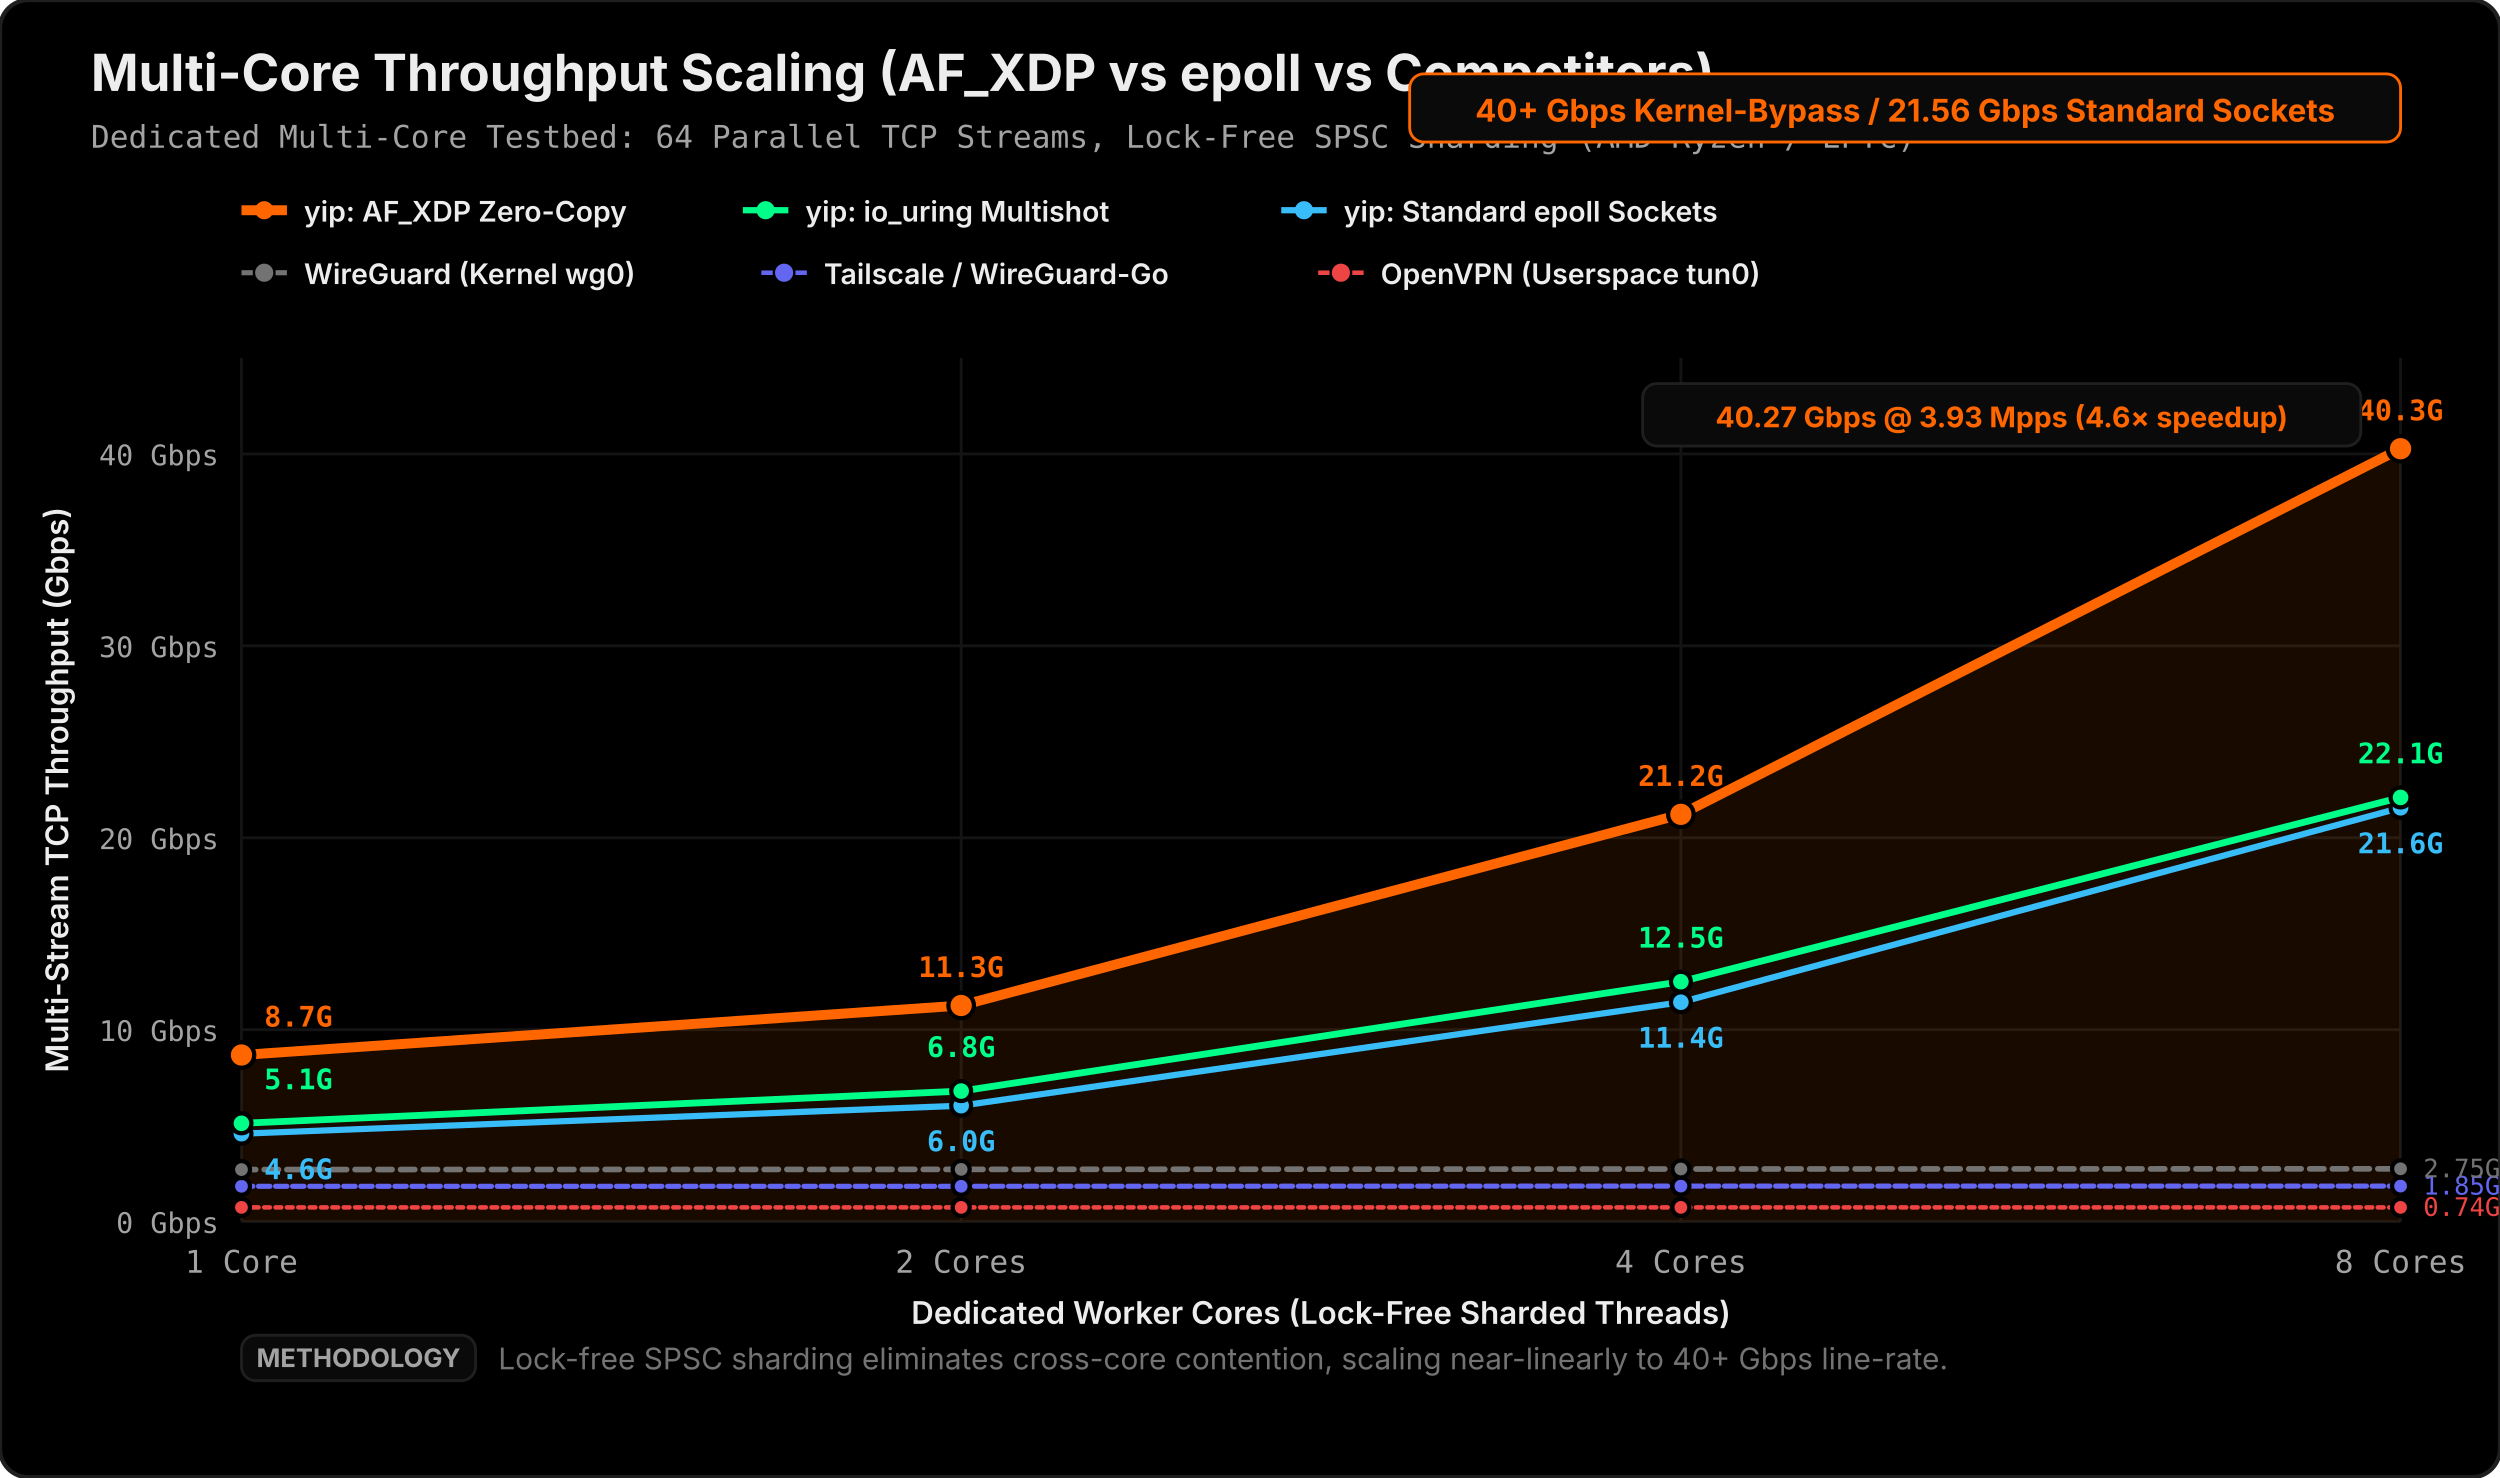
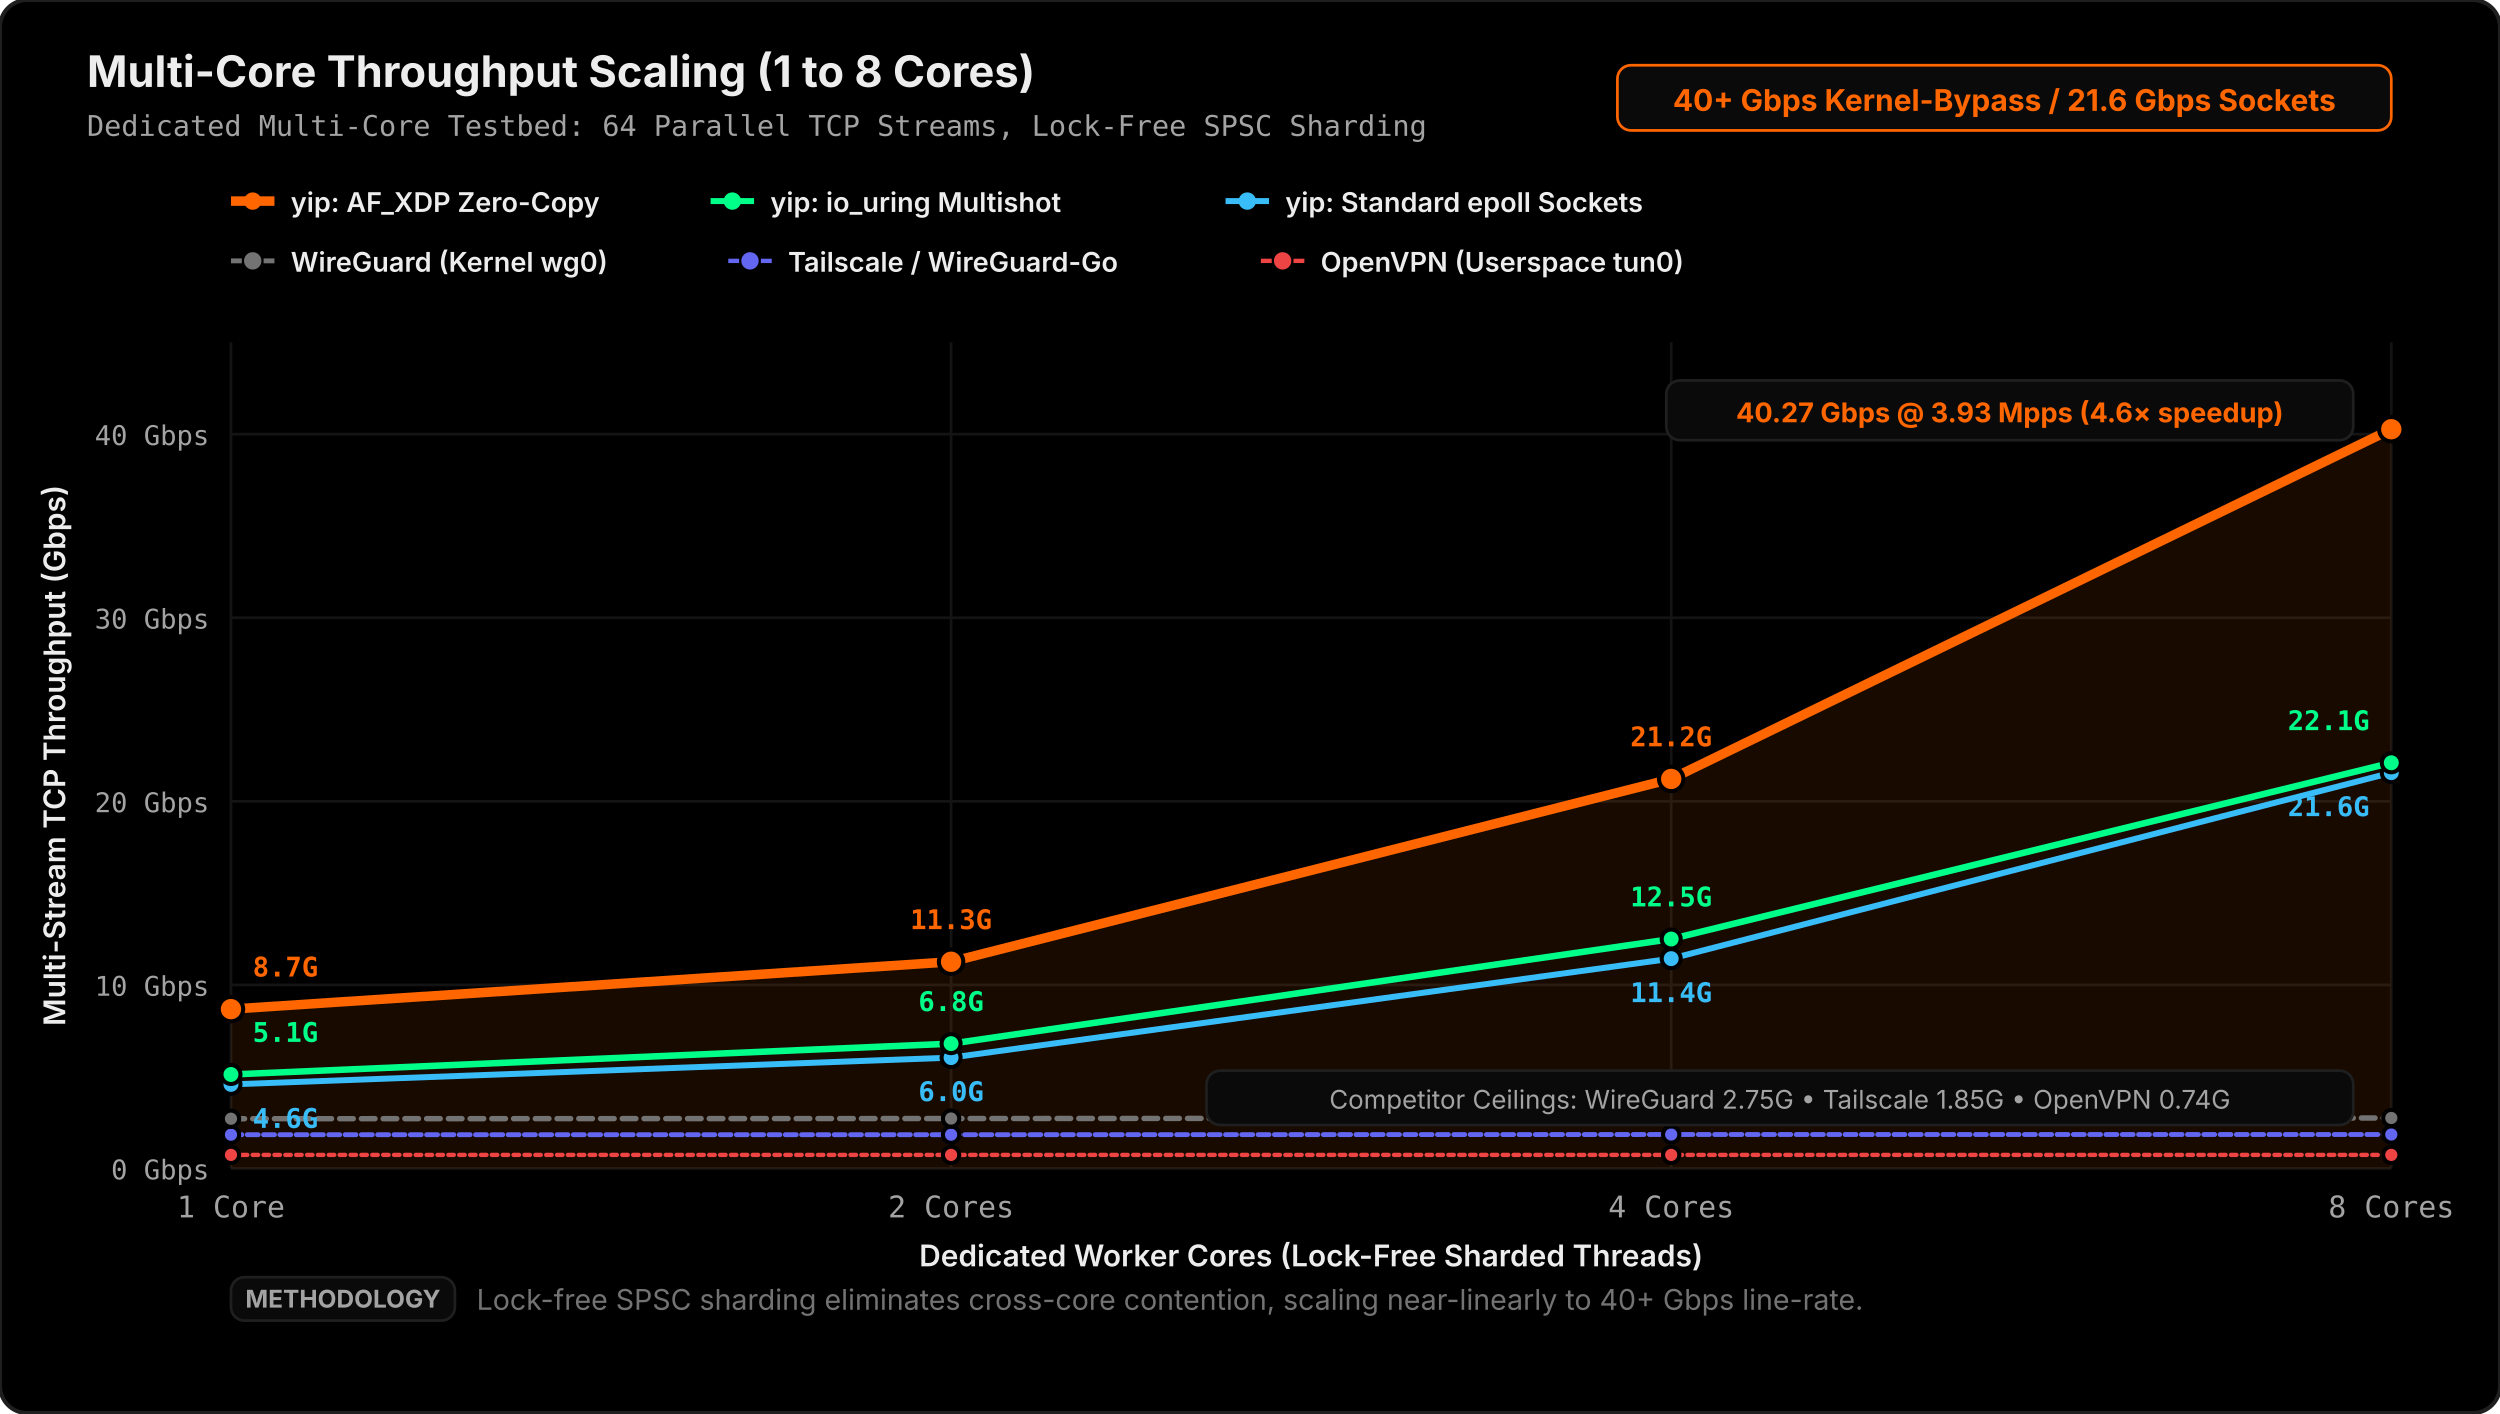
- <svg xmlns="http://www.w3.org/2000/svg" viewBox="0 0 880 520" width="100%" height="100%">
+ <svg xmlns="http://www.w3.org/2000/svg" viewBox="0 0 920 520" width="100%" height="100%">
  <defs>
    <style>
      text { text-rendering: geometricPrecision; }
    </style>
  </defs>
  <rect width="100%" height="100%" rx="10" fill="#000000" stroke="#1f1f1f" stroke-width="1.5" />
-   <text x="32.00" y="32.00" fill="#ededed" font-size="18" font-family="'Inter', -apple-system, BlinkMacSystemFont, 'Segoe UI', Roboto, sans-serif" font-weight="bold" text-anchor="start">Multi-Core Throughput Scaling (AF_XDP vs epoll vs Competitors)</text>
-   <text x="32.00" y="52.00" fill="#a3a3a3" font-size="11" font-family="'JetBrains Mono', ui-monospace, SFMono-Regular, Menlo, Monaco, Consolas, monospace" font-weight="normal" text-anchor="start">Dedicated Multi-Core Testbed: 64 Parallel TCP Streams, Lock-Free SPSC Sharding (AMD Ryzen / EPYC)</text>
+   <text x="32.00" y="32.00" fill="#ededed" font-size="16" font-family="'Inter', -apple-system, BlinkMacSystemFont, 'Segoe UI', Roboto, sans-serif" font-weight="bold" text-anchor="start">Multi-Core Throughput Scaling (1 to 8 Cores)</text>
+   <text x="32.00" y="50.00" fill="#a3a3a3" font-size="10.5" font-family="'JetBrains Mono', ui-monospace, SFMono-Regular, Menlo, Monaco, Consolas, monospace" font-weight="normal" text-anchor="start">Dedicated Multi-Core Testbed: 64 Parallel TCP Streams, Lock-Free SPSC Sharding</text>
+   <rect x="595.20" y="24.00" width="284.80" height="24.00" fill="#0a0a0a" rx="5.00" stroke="#ff6600" stroke-width="1.00" />
+   <text x="737.60" y="40.80" fill="#ff6600" font-size="11" font-family="'Inter', -apple-system, BlinkMacSystemFont, 'Segoe UI', Roboto, sans-serif" font-weight="bold" text-anchor="middle">40+ Gbps Kernel-Bypass / 21.6 Gbps Sockets</text>
  <line x1="85.00" y1="74.00" x2="101.00" y2="74.00" stroke="#ff6600" stroke-width="3.50" />
  <circle cx="93.00" cy="74.00" r="3.20" fill="#ff6600" />
  <text x="107.00" y="78.00" fill="#ededed" font-size="10" font-family="'Inter', -apple-system, BlinkMacSystemFont, 'Segoe UI', Roboto, sans-serif" font-weight="600" text-anchor="start">yip: AF_XDP Zero-Copy</text>
  <line x1="261.50" y1="74.00" x2="277.50" y2="74.00" stroke="#00ff88" stroke-width="2.20" />
  <circle cx="269.50" cy="74.00" r="3.20" fill="#00ff88" />
  <text x="283.50" y="78.00" fill="#ededed" font-size="10" font-family="'Inter', -apple-system, BlinkMacSystemFont, 'Segoe UI', Roboto, sans-serif" font-weight="600" text-anchor="start">yip: io_uring Multishot</text>
  <line x1="451.00" y1="74.00" x2="467.00" y2="74.00" stroke="#38bdf8" stroke-width="2.20" />
  <circle cx="459.00" cy="74.00" r="3.20" fill="#38bdf8" />
  <text x="473.00" y="78.00" fill="#ededed" font-size="10" font-family="'Inter', -apple-system, BlinkMacSystemFont, 'Segoe UI', Roboto, sans-serif" font-weight="600" text-anchor="start">yip: Standard epoll Sockets</text>
  <line x1="85.00" y1="96.00" x2="101.00" y2="96.00" stroke="#737373" stroke-width="1.80" stroke-dasharray="4,2" />
  <circle cx="93.00" cy="96.00" r="3.20" fill="#737373" />
  <text x="107.00" y="100.00" fill="#ededed" font-size="10" font-family="'Inter', -apple-system, BlinkMacSystemFont, 'Segoe UI', Roboto, sans-serif" font-weight="600" text-anchor="start">WireGuard (Kernel wg0)</text>
  <line x1="268.00" y1="96.00" x2="284.00" y2="96.00" stroke="#6366f1" stroke-width="1.60" stroke-dasharray="4,2" />
  <circle cx="276.00" cy="96.00" r="3.20" fill="#6366f1" />
  <text x="290.00" y="100.00" fill="#ededed" font-size="10" font-family="'Inter', -apple-system, BlinkMacSystemFont, 'Segoe UI', Roboto, sans-serif" font-weight="600" text-anchor="start">Tailscale / WireGuard-Go</text>
  <line x1="464.00" y1="96.00" x2="480.00" y2="96.00" stroke="#ef4444" stroke-width="1.60" stroke-dasharray="4,2" />
  <circle cx="472.00" cy="96.00" r="3.20" fill="#ef4444" />
  <text x="486.00" y="100.00" fill="#ededed" font-size="10" font-family="'Inter', -apple-system, BlinkMacSystemFont, 'Segoe UI', Roboto, sans-serif" font-weight="600" text-anchor="start">OpenVPN (Userspace tun0)</text>
-   <rect x="496.20" y="26.00" width="348.80" height="24.00" fill="#0a0a0a" rx="5.00" stroke="#ff6600" stroke-width="1.00" />
-   <text x="670.60" y="42.80" fill="#ff6600" font-size="11" font-family="'Inter', -apple-system, BlinkMacSystemFont, 'Segoe UI', Roboto, sans-serif" font-weight="bold" text-anchor="middle">40+ Gbps Kernel-Bypass / 21.56 Gbps Standard Sockets</text>
-   <line x1="85.00" y1="430.00" x2="845.00" y2="430.00" stroke="#141414" stroke-width="1.00" />
+   <line x1="85.00" y1="430.00" x2="880.00" y2="430.00" stroke="#141414" stroke-width="1.00" />
  <text x="77.00" y="434.00" fill="#a3a3a3" font-size="10" font-family="'JetBrains Mono', ui-monospace, SFMono-Regular, Menlo, Monaco, Consolas, monospace" font-weight="normal" text-anchor="end">0 Gbps</text>
-   <line x1="85.00" y1="362.44" x2="845.00" y2="362.44" stroke="#141414" stroke-width="1.00" />
+   <line x1="85.00" y1="362.44" x2="880.00" y2="362.44" stroke="#141414" stroke-width="1.00" />
  <text x="77.00" y="366.44" fill="#a3a3a3" font-size="10" font-family="'JetBrains Mono', ui-monospace, SFMono-Regular, Menlo, Monaco, Consolas, monospace" font-weight="normal" text-anchor="end">10 Gbps</text>
-   <line x1="85.00" y1="294.89" x2="845.00" y2="294.89" stroke="#141414" stroke-width="1.00" />
+   <line x1="85.00" y1="294.89" x2="880.00" y2="294.89" stroke="#141414" stroke-width="1.00" />
  <text x="77.00" y="298.89" fill="#a3a3a3" font-size="10" font-family="'JetBrains Mono', ui-monospace, SFMono-Regular, Menlo, Monaco, Consolas, monospace" font-weight="normal" text-anchor="end">20 Gbps</text>
-   <line x1="85.00" y1="227.33" x2="845.00" y2="227.33" stroke="#141414" stroke-width="1.00" />
+   <line x1="85.00" y1="227.33" x2="880.00" y2="227.33" stroke="#141414" stroke-width="1.00" />
  <text x="77.00" y="231.33" fill="#a3a3a3" font-size="10" font-family="'JetBrains Mono', ui-monospace, SFMono-Regular, Menlo, Monaco, Consolas, monospace" font-weight="normal" text-anchor="end">30 Gbps</text>
-   <line x1="85.00" y1="159.78" x2="845.00" y2="159.78" stroke="#141414" stroke-width="1.00" />
+   <line x1="85.00" y1="159.78" x2="880.00" y2="159.78" stroke="#141414" stroke-width="1.00" />
  <text x="77.00" y="163.78" fill="#a3a3a3" font-size="10" font-family="'JetBrains Mono', ui-monospace, SFMono-Regular, Menlo, Monaco, Consolas, monospace" font-weight="normal" text-anchor="end">40 Gbps</text>
  <line x1="85.00" y1="126.00" x2="85.00" y2="430.00" stroke="#141414" stroke-width="1.00" />
  <text x="85.00" y="448.00" fill="#a3a3a3" font-size="11" font-family="'JetBrains Mono', ui-monospace, SFMono-Regular, Menlo, Monaco, Consolas, monospace" font-weight="normal" text-anchor="middle">1 Core</text>
-   <line x1="338.33" y1="126.00" x2="338.33" y2="430.00" stroke="#141414" stroke-width="1.00" />
-   <text x="338.33" y="448.00" fill="#a3a3a3" font-size="11" font-family="'JetBrains Mono', ui-monospace, SFMono-Regular, Menlo, Monaco, Consolas, monospace" font-weight="normal" text-anchor="middle">2 Cores</text>
-   <line x1="591.67" y1="126.00" x2="591.67" y2="430.00" stroke="#141414" stroke-width="1.00" />
-   <text x="591.67" y="448.00" fill="#a3a3a3" font-size="11" font-family="'JetBrains Mono', ui-monospace, SFMono-Regular, Menlo, Monaco, Consolas, monospace" font-weight="normal" text-anchor="middle">4 Cores</text>
-   <line x1="845.00" y1="126.00" x2="845.00" y2="430.00" stroke="#141414" stroke-width="1.00" />
-   <text x="845.00" y="448.00" fill="#a3a3a3" font-size="11" font-family="'JetBrains Mono', ui-monospace, SFMono-Regular, Menlo, Monaco, Consolas, monospace" font-weight="normal" text-anchor="middle">8 Cores</text>
-   <text x="465.00" y="466.00" fill="#ededed" font-size="11" font-family="'Inter', -apple-system, BlinkMacSystemFont, 'Segoe UI', Roboto, sans-serif" font-weight="600" text-anchor="middle">Dedicated Worker Cores (Lock-Free Sharded Threads)</text>
+   <line x1="350.00" y1="126.00" x2="350.00" y2="430.00" stroke="#141414" stroke-width="1.00" />
+   <text x="350.00" y="448.00" fill="#a3a3a3" font-size="11" font-family="'JetBrains Mono', ui-monospace, SFMono-Regular, Menlo, Monaco, Consolas, monospace" font-weight="normal" text-anchor="middle">2 Cores</text>
+   <line x1="615.00" y1="126.00" x2="615.00" y2="430.00" stroke="#141414" stroke-width="1.00" />
+   <text x="615.00" y="448.00" fill="#a3a3a3" font-size="11" font-family="'JetBrains Mono', ui-monospace, SFMono-Regular, Menlo, Monaco, Consolas, monospace" font-weight="normal" text-anchor="middle">4 Cores</text>
+   <line x1="880.00" y1="126.00" x2="880.00" y2="430.00" stroke="#141414" stroke-width="1.00" />
+   <text x="880.00" y="448.00" fill="#a3a3a3" font-size="11" font-family="'JetBrains Mono', ui-monospace, SFMono-Regular, Menlo, Monaco, Consolas, monospace" font-weight="normal" text-anchor="middle">8 Cores</text>
+   <text x="482.50" y="466.00" fill="#ededed" font-size="11" font-family="'Inter', -apple-system, BlinkMacSystemFont, 'Segoe UI', Roboto, sans-serif" font-weight="600" text-anchor="middle">Dedicated Worker Cores (Lock-Free Sharded Threads)</text>
  <text x="24.00" y="278.00" fill="#ededed" font-size="11" font-family="'Inter', -apple-system, BlinkMacSystemFont, 'Segoe UI', Roboto, sans-serif" font-weight="600" text-anchor="middle" transform="rotate(-90 24.00 278.00)">Multi-Stream TCP Throughput (Gbps)</text>
-   <polygon points="85.00,430.00 85.00,371.36 338.33,353.93 591.67,286.65 845.00,157.95 845.00,430.00" fill="#ff6600" stroke="none" opacity="0.10" />
-   <polyline points="85.00,425.00 338.33,425.00 591.67,425.00 845.00,425.00" fill="none" stroke="#ef4444" stroke-width="1.60" stroke-linecap="round" stroke-linejoin="round" stroke-dasharray="2,2" />
+   <polygon points="85.00,430.00 85.00,371.36 350.00,353.93 615.00,286.65 880.00,157.95 880.00,430.00" fill="#ff6600" stroke="none" opacity="0.10" />
+   <polyline points="85.00,425.00 350.00,425.00 615.00,425.00 880.00,425.00" fill="none" stroke="#ef4444" stroke-width="1.60" stroke-linecap="round" stroke-linejoin="round" stroke-dasharray="2,2" />
  <circle cx="85.00" cy="425.00" r="3.00" fill="#ef4444" stroke="#000000" stroke-width="1.50" />
-   <circle cx="338.33" cy="425.00" r="3.00" fill="#ef4444" stroke="#000000" stroke-width="1.50" />
-   <circle cx="591.67" cy="425.00" r="3.00" fill="#ef4444" stroke="#000000" stroke-width="1.50" />
-   <circle cx="845.00" cy="425.00" r="3.00" fill="#ef4444" stroke="#000000" stroke-width="1.50" />
-   <text x="853.00" y="428.00" fill="#ef4444" font-size="9" font-family="'JetBrains Mono', ui-monospace, SFMono-Regular, Menlo, Monaco, Consolas, monospace" font-weight="normal" text-anchor="start">0.74G (OpenVPN)</text>
-   <polyline points="85.00,417.57 338.33,417.57 591.67,417.50 845.00,417.50" fill="none" stroke="#6366f1" stroke-width="1.80" stroke-linecap="round" stroke-linejoin="round" stroke-dasharray="4,2" />
+   <circle cx="350.00" cy="425.00" r="3.00" fill="#ef4444" stroke="#000000" stroke-width="1.50" />
+   <circle cx="615.00" cy="425.00" r="3.00" fill="#ef4444" stroke="#000000" stroke-width="1.50" />
+   <circle cx="880.00" cy="425.00" r="3.00" fill="#ef4444" stroke="#000000" stroke-width="1.50" />
+   <polyline points="85.00,417.57 350.00,417.57 615.00,417.50 880.00,417.50" fill="none" stroke="#6366f1" stroke-width="1.80" stroke-linecap="round" stroke-linejoin="round" stroke-dasharray="4,2" />
  <circle cx="85.00" cy="417.57" r="3.00" fill="#6366f1" stroke="#000000" stroke-width="1.50" />
-   <circle cx="338.33" cy="417.57" r="3.00" fill="#6366f1" stroke="#000000" stroke-width="1.50" />
-   <circle cx="591.67" cy="417.50" r="3.00" fill="#6366f1" stroke="#000000" stroke-width="1.50" />
-   <circle cx="845.00" cy="417.50" r="3.00" fill="#6366f1" stroke="#000000" stroke-width="1.50" />
-   <text x="853.00" y="420.50" fill="#6366f1" font-size="9" font-family="'JetBrains Mono', ui-monospace, SFMono-Regular, Menlo, Monaco, Consolas, monospace" font-weight="normal" text-anchor="start">1.85G (Tailscale / WG-Go)</text>
-   <polyline points="85.00,411.69 338.33,411.62 591.67,411.49 845.00,411.42" fill="none" stroke="#737373" stroke-width="2.00" stroke-linecap="round" stroke-linejoin="round" stroke-dasharray="5,3" />
+   <circle cx="350.00" cy="417.57" r="3.00" fill="#6366f1" stroke="#000000" stroke-width="1.50" />
+   <circle cx="615.00" cy="417.50" r="3.00" fill="#6366f1" stroke="#000000" stroke-width="1.50" />
+   <circle cx="880.00" cy="417.50" r="3.00" fill="#6366f1" stroke="#000000" stroke-width="1.50" />
+   <polyline points="85.00,411.69 350.00,411.62 615.00,411.49 880.00,411.42" fill="none" stroke="#737373" stroke-width="2.00" stroke-linecap="round" stroke-linejoin="round" stroke-dasharray="5,3" />
  <circle cx="85.00" cy="411.69" r="3.00" fill="#737373" stroke="#000000" stroke-width="1.50" />
-   <circle cx="338.33" cy="411.62" r="3.00" fill="#737373" stroke="#000000" stroke-width="1.50" />
-   <circle cx="591.67" cy="411.49" r="3.00" fill="#737373" stroke="#000000" stroke-width="1.50" />
-   <circle cx="845.00" cy="411.42" r="3.00" fill="#737373" stroke="#000000" stroke-width="1.50" />
-   <text x="853.00" y="414.42" fill="#737373" font-size="9" font-family="'JetBrains Mono', ui-monospace, SFMono-Regular, Menlo, Monaco, Consolas, monospace" font-weight="normal" text-anchor="start">2.75G (WireGuard (Kernel))</text>
-   <polyline points="85.00,399.06 338.33,389.20 591.67,352.78 845.00,284.35" fill="none" stroke="#38bdf8" stroke-width="2.20" stroke-linecap="round" stroke-linejoin="round" />
+   <circle cx="350.00" cy="411.62" r="3.00" fill="#737373" stroke="#000000" stroke-width="1.50" />
+   <circle cx="615.00" cy="411.49" r="3.00" fill="#737373" stroke="#000000" stroke-width="1.50" />
+   <circle cx="880.00" cy="411.42" r="3.00" fill="#737373" stroke="#000000" stroke-width="1.50" />
+   <rect x="444.00" y="394.00" width="422.00" height="20.00" fill="#0a0a0a" rx="5.00" stroke="#1f1f1f" stroke-width="1.00" />
+   <text x="655.00" y="408.00" fill="#a3a3a3" font-size="9.5" font-family="'Inter', -apple-system, BlinkMacSystemFont, 'Segoe UI', Roboto, sans-serif" font-weight="normal" text-anchor="middle">Competitor Ceilings: WireGuard 2.75G • Tailscale 1.85G • OpenVPN 0.74G</text>
+   <polyline points="85.00,399.06 350.00,389.20 615.00,352.78 880.00,284.35" fill="none" stroke="#38bdf8" stroke-width="2.20" stroke-linecap="round" stroke-linejoin="round" />
  <circle cx="85.00" cy="399.06" r="3.50" fill="#38bdf8" stroke="#000000" stroke-width="1.50" />
  <text x="93.00" y="415.06" fill="#38bdf8" font-size="10" font-family="'JetBrains Mono', ui-monospace, SFMono-Regular, Menlo, Monaco, Consolas, monospace" font-weight="bold" text-anchor="start">4.6G</text>
-   <circle cx="338.33" cy="389.20" r="3.50" fill="#38bdf8" stroke="#000000" stroke-width="1.50" />
-   <text x="338.33" y="405.20" fill="#38bdf8" font-size="10" font-family="'JetBrains Mono', ui-monospace, SFMono-Regular, Menlo, Monaco, Consolas, monospace" font-weight="bold" text-anchor="middle">6.0G</text>
-   <circle cx="591.67" cy="352.78" r="3.50" fill="#38bdf8" stroke="#000000" stroke-width="1.50" />
-   <text x="591.67" y="368.78" fill="#38bdf8" font-size="10" font-family="'JetBrains Mono', ui-monospace, SFMono-Regular, Menlo, Monaco, Consolas, monospace" font-weight="bold" text-anchor="middle">11.4G</text>
-   <circle cx="845.00" cy="284.35" r="3.50" fill="#38bdf8" stroke="#000000" stroke-width="1.50" />
-   <text x="845.00" y="300.35" fill="#38bdf8" font-size="10" font-family="'JetBrains Mono', ui-monospace, SFMono-Regular, Menlo, Monaco, Consolas, monospace" font-weight="bold" text-anchor="middle">21.6G</text>
-   <polyline points="85.00,395.41 338.33,384.06 591.67,345.56 845.00,280.70" fill="none" stroke="#00ff88" stroke-width="2.40" stroke-linecap="round" stroke-linejoin="round" />
+   <circle cx="350.00" cy="389.20" r="3.50" fill="#38bdf8" stroke="#000000" stroke-width="1.50" />
+   <text x="350.00" y="405.20" fill="#38bdf8" font-size="10" font-family="'JetBrains Mono', ui-monospace, SFMono-Regular, Menlo, Monaco, Consolas, monospace" font-weight="bold" text-anchor="middle">6.0G</text>
+   <circle cx="615.00" cy="352.78" r="3.50" fill="#38bdf8" stroke="#000000" stroke-width="1.50" />
+   <text x="615.00" y="368.78" fill="#38bdf8" font-size="10" font-family="'JetBrains Mono', ui-monospace, SFMono-Regular, Menlo, Monaco, Consolas, monospace" font-weight="bold" text-anchor="middle">11.4G</text>
+   <circle cx="880.00" cy="284.35" r="3.50" fill="#38bdf8" stroke="#000000" stroke-width="1.50" />
+   <text x="872.00" y="300.35" fill="#38bdf8" font-size="10" font-family="'JetBrains Mono', ui-monospace, SFMono-Regular, Menlo, Monaco, Consolas, monospace" font-weight="bold" text-anchor="end">21.6G</text>
+   <polyline points="85.00,395.41 350.00,384.06 615.00,345.56 880.00,280.70" fill="none" stroke="#00ff88" stroke-width="2.40" stroke-linecap="round" stroke-linejoin="round" />
  <circle cx="85.00" cy="395.41" r="3.50" fill="#00ff88" stroke="#000000" stroke-width="1.50" />
  <text x="93.00" y="383.41" fill="#00ff88" font-size="10" font-family="'JetBrains Mono', ui-monospace, SFMono-Regular, Menlo, Monaco, Consolas, monospace" font-weight="bold" text-anchor="start">5.1G</text>
-   <circle cx="338.33" cy="384.06" r="3.50" fill="#00ff88" stroke="#000000" stroke-width="1.50" />
-   <text x="338.33" y="372.06" fill="#00ff88" font-size="10" font-family="'JetBrains Mono', ui-monospace, SFMono-Regular, Menlo, Monaco, Consolas, monospace" font-weight="bold" text-anchor="middle">6.8G</text>
-   <circle cx="591.67" cy="345.56" r="3.50" fill="#00ff88" stroke="#000000" stroke-width="1.50" />
-   <text x="591.67" y="333.56" fill="#00ff88" font-size="10" font-family="'JetBrains Mono', ui-monospace, SFMono-Regular, Menlo, Monaco, Consolas, monospace" font-weight="bold" text-anchor="middle">12.5G</text>
-   <circle cx="845.00" cy="280.70" r="3.50" fill="#00ff88" stroke="#000000" stroke-width="1.50" />
-   <text x="845.00" y="268.70" fill="#00ff88" font-size="10" font-family="'JetBrains Mono', ui-monospace, SFMono-Regular, Menlo, Monaco, Consolas, monospace" font-weight="bold" text-anchor="middle">22.1G</text>
-   <polyline points="85.00,371.36 338.33,353.93 591.67,286.65 845.00,157.95" fill="none" stroke="#ff6600" stroke-width="3.50" stroke-linecap="round" stroke-linejoin="round" />
+   <circle cx="350.00" cy="384.06" r="3.50" fill="#00ff88" stroke="#000000" stroke-width="1.50" />
+   <text x="350.00" y="372.06" fill="#00ff88" font-size="10" font-family="'JetBrains Mono', ui-monospace, SFMono-Regular, Menlo, Monaco, Consolas, monospace" font-weight="bold" text-anchor="middle">6.8G</text>
+   <circle cx="615.00" cy="345.56" r="3.50" fill="#00ff88" stroke="#000000" stroke-width="1.50" />
+   <text x="615.00" y="333.56" fill="#00ff88" font-size="10" font-family="'JetBrains Mono', ui-monospace, SFMono-Regular, Menlo, Monaco, Consolas, monospace" font-weight="bold" text-anchor="middle">12.5G</text>
+   <circle cx="880.00" cy="280.70" r="3.50" fill="#00ff88" stroke="#000000" stroke-width="1.50" />
+   <text x="872.00" y="268.70" fill="#00ff88" font-size="10" font-family="'JetBrains Mono', ui-monospace, SFMono-Regular, Menlo, Monaco, Consolas, monospace" font-weight="bold" text-anchor="end">22.1G</text>
+   <polyline points="85.00,371.36 350.00,353.93 615.00,286.65 880.00,157.95" fill="none" stroke="#ff6600" stroke-width="3.50" stroke-linecap="round" stroke-linejoin="round" />
  <circle cx="85.00" cy="371.36" r="4.50" fill="#ff6600" stroke="#000000" stroke-width="1.50" />
-   <text x="93.00" y="361.36" fill="#ff6600" font-size="10" font-family="'JetBrains Mono', ui-monospace, SFMono-Regular, Menlo, Monaco, Consolas, monospace" font-weight="bold" text-anchor="start">8.7G</text>
-   <circle cx="338.33" cy="353.93" r="4.50" fill="#ff6600" stroke="#000000" stroke-width="1.50" />
-   <text x="338.33" y="343.93" fill="#ff6600" font-size="10" font-family="'JetBrains Mono', ui-monospace, SFMono-Regular, Menlo, Monaco, Consolas, monospace" font-weight="bold" text-anchor="middle">11.3G</text>
-   <circle cx="591.67" cy="286.65" r="4.50" fill="#ff6600" stroke="#000000" stroke-width="1.50" />
-   <text x="591.67" y="276.65" fill="#ff6600" font-size="10" font-family="'JetBrains Mono', ui-monospace, SFMono-Regular, Menlo, Monaco, Consolas, monospace" font-weight="bold" text-anchor="middle">21.2G</text>
-   <circle cx="845.00" cy="157.95" r="4.50" fill="#ff6600" stroke="#000000" stroke-width="1.50" />
-   <text x="845.00" y="147.95" fill="#ff6600" font-size="10" font-family="'JetBrains Mono', ui-monospace, SFMono-Regular, Menlo, Monaco, Consolas, monospace" font-weight="bold" text-anchor="middle">40.3G</text>
-   <rect x="578.20" y="135.00" width="252.80" height="22.00" fill="#0a0a0a" rx="5.00" stroke="#1f1f1f" stroke-width="1.00" />
-   <text x="704.60" y="150.40" fill="#ff6600" font-size="10" font-family="'Inter', -apple-system, BlinkMacSystemFont, 'Segoe UI', Roboto, sans-serif" font-weight="bold" text-anchor="middle">40.27 Gbps @ 3.93 Mpps (4.6× speedup)</text>
+   <text x="93.00" y="359.36" fill="#ff6600" font-size="10" font-family="'JetBrains Mono', ui-monospace, SFMono-Regular, Menlo, Monaco, Consolas, monospace" font-weight="bold" text-anchor="start">8.7G</text>
+   <circle cx="350.00" cy="353.93" r="4.50" fill="#ff6600" stroke="#000000" stroke-width="1.50" />
+   <text x="350.00" y="341.93" fill="#ff6600" font-size="10" font-family="'JetBrains Mono', ui-monospace, SFMono-Regular, Menlo, Monaco, Consolas, monospace" font-weight="bold" text-anchor="middle">11.3G</text>
+   <circle cx="615.00" cy="286.65" r="4.50" fill="#ff6600" stroke="#000000" stroke-width="1.50" />
+   <text x="615.00" y="274.65" fill="#ff6600" font-size="10" font-family="'JetBrains Mono', ui-monospace, SFMono-Regular, Menlo, Monaco, Consolas, monospace" font-weight="bold" text-anchor="middle">21.2G</text>
+   <circle cx="880.00" cy="157.95" r="4.50" fill="#ff6600" stroke="#000000" stroke-width="1.50" />
+   <rect x="613.20" y="140.00" width="252.80" height="22.00" fill="#0a0a0a" rx="5.00" stroke="#1f1f1f" stroke-width="1.00" />
+   <text x="739.60" y="155.40" fill="#ff6600" font-size="10" font-family="'Inter', -apple-system, BlinkMacSystemFont, 'Segoe UI', Roboto, sans-serif" font-weight="bold" text-anchor="middle">40.27 Gbps @ 3.93 Mpps (4.6× speedup)</text>
  <rect x="85.00" y="470.00" width="82.40" height="16.00" fill="#0a0a0a" rx="5.00" stroke="#1f1f1f" stroke-width="1.00" />
  <text x="126.20" y="481.20" fill="#a3a3a3" font-size="9" font-family="'Inter', -apple-system, BlinkMacSystemFont, 'Segoe UI', Roboto, sans-serif" font-weight="bold" text-anchor="middle">METHODOLOGY</text>
  <text x="175.40" y="482.00" fill="#737373" font-size="10.5" font-family="'Inter', -apple-system, BlinkMacSystemFont, 'Segoe UI', Roboto, sans-serif" font-weight="normal" text-anchor="start">Lock-free SPSC sharding eliminates cross-core contention, scaling near-linearly to 40+ Gbps line-rate.</text>
</svg>
